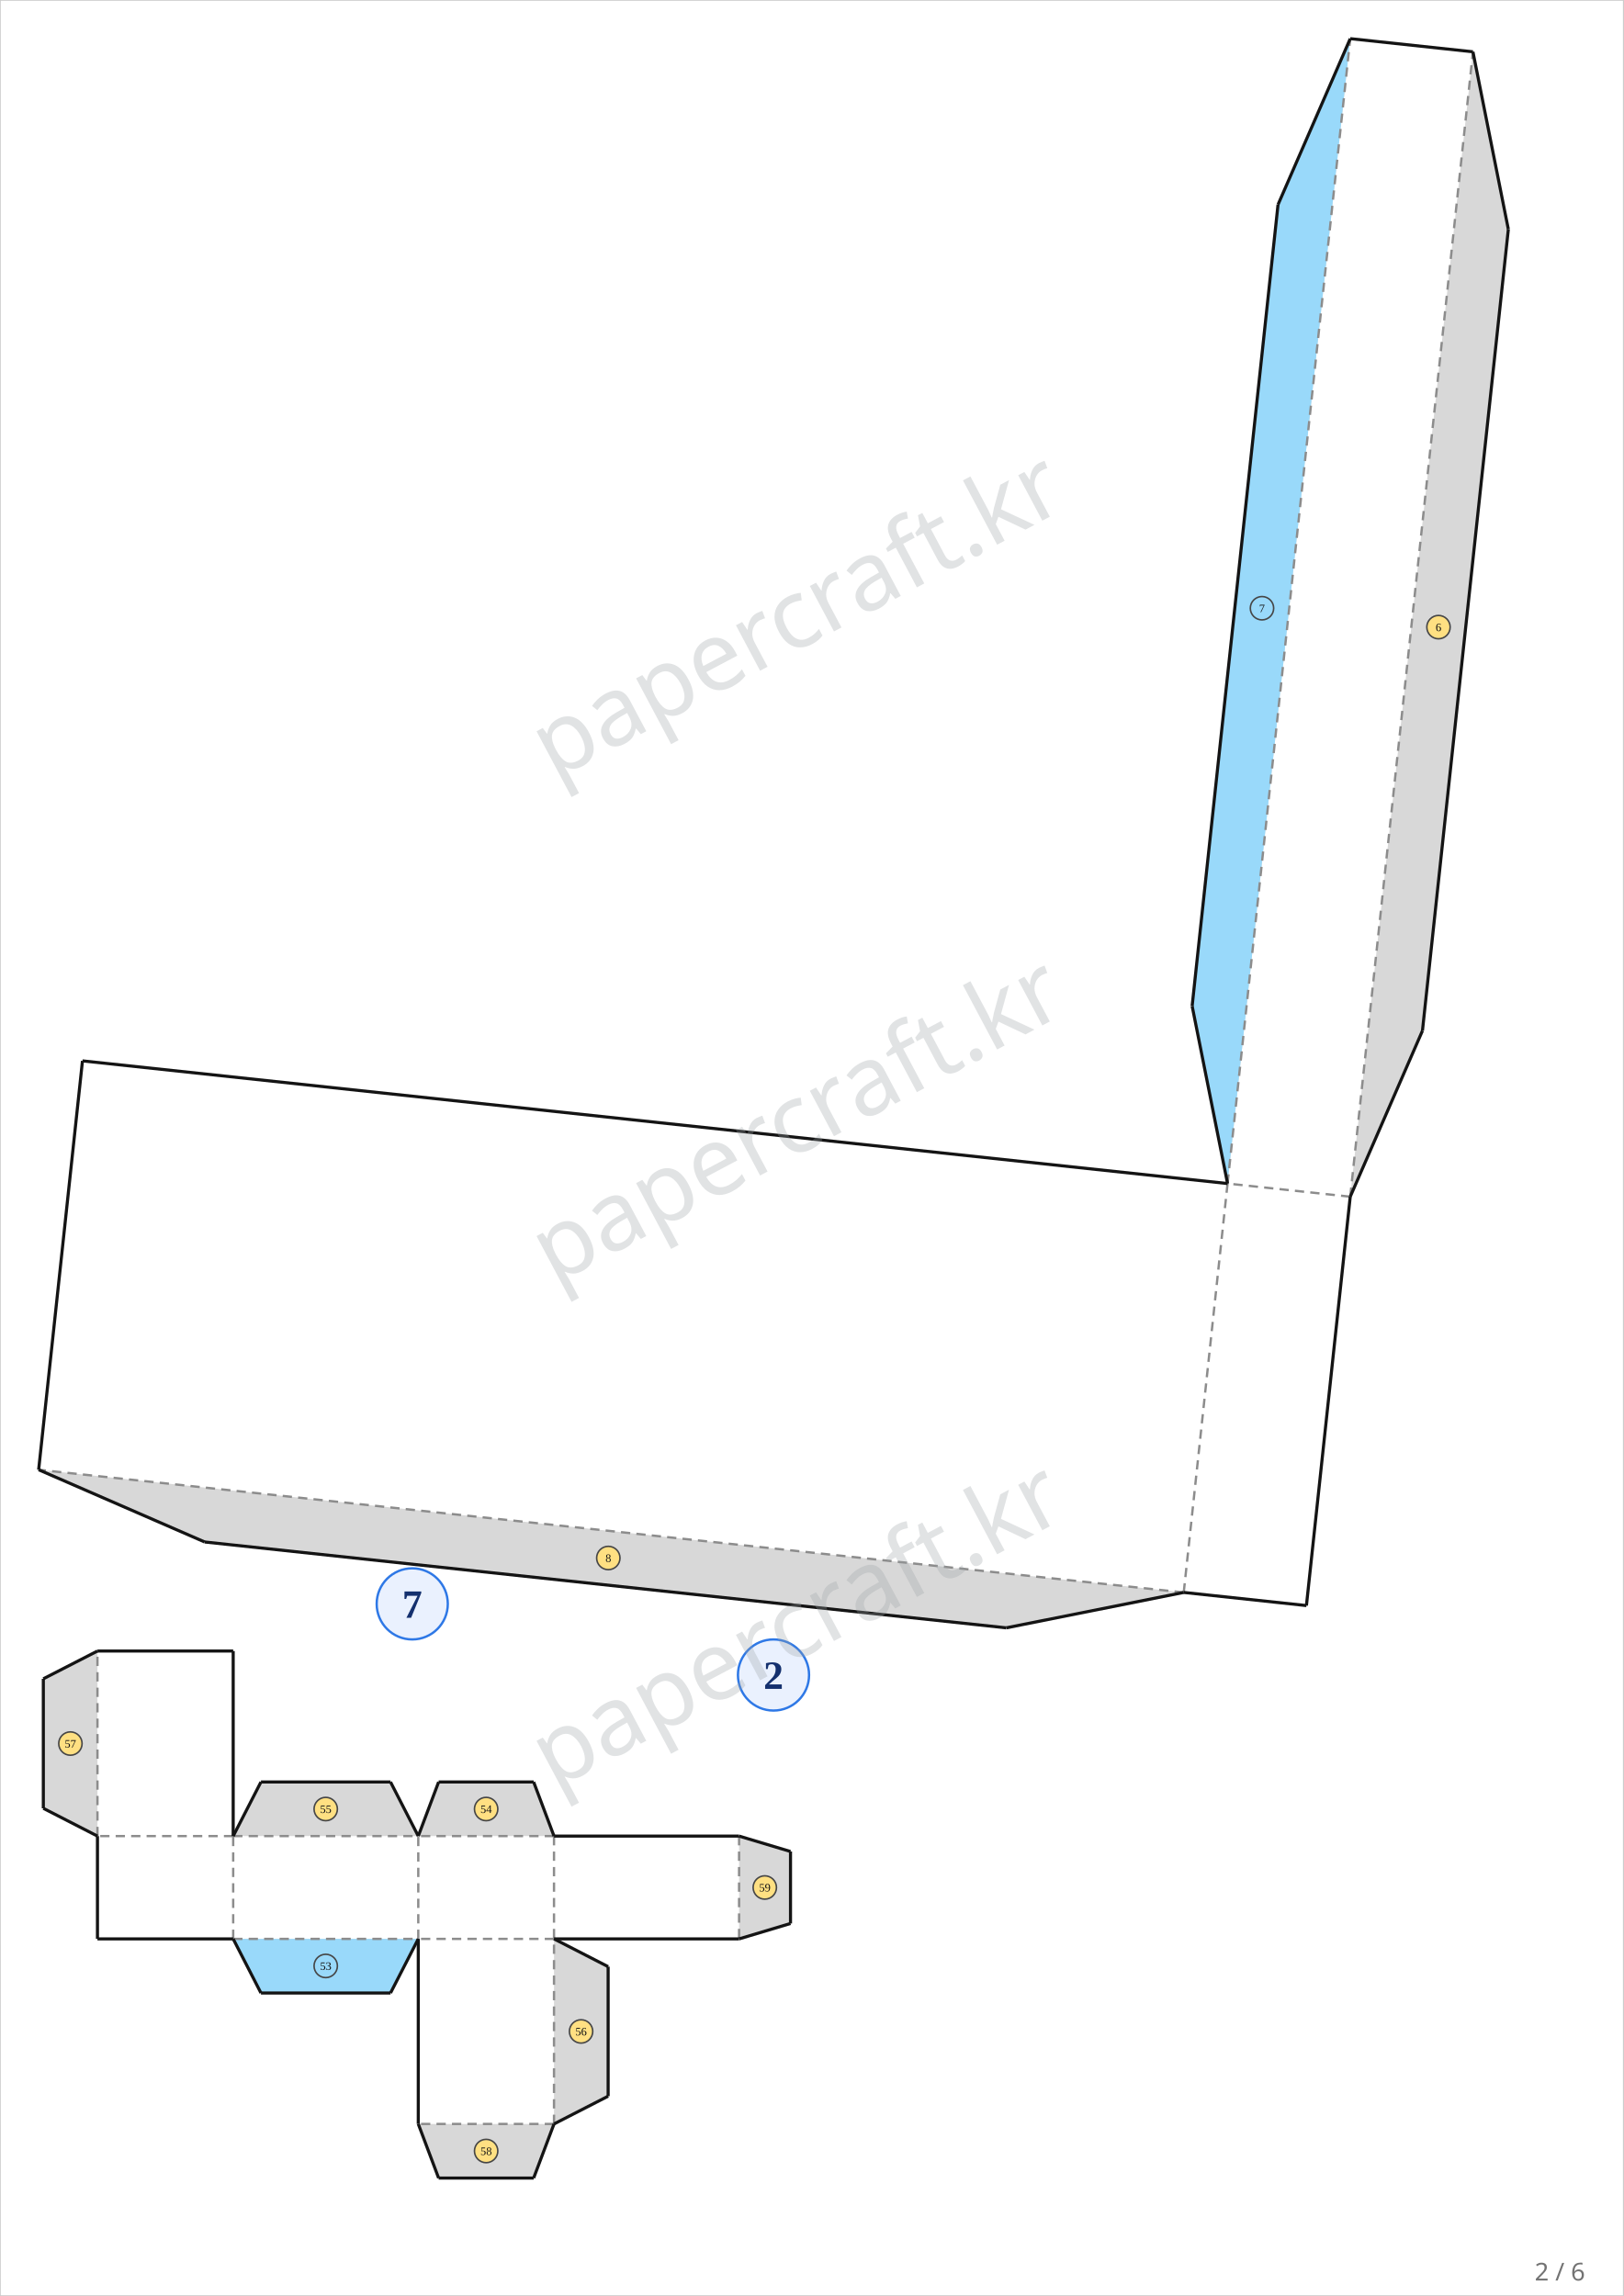
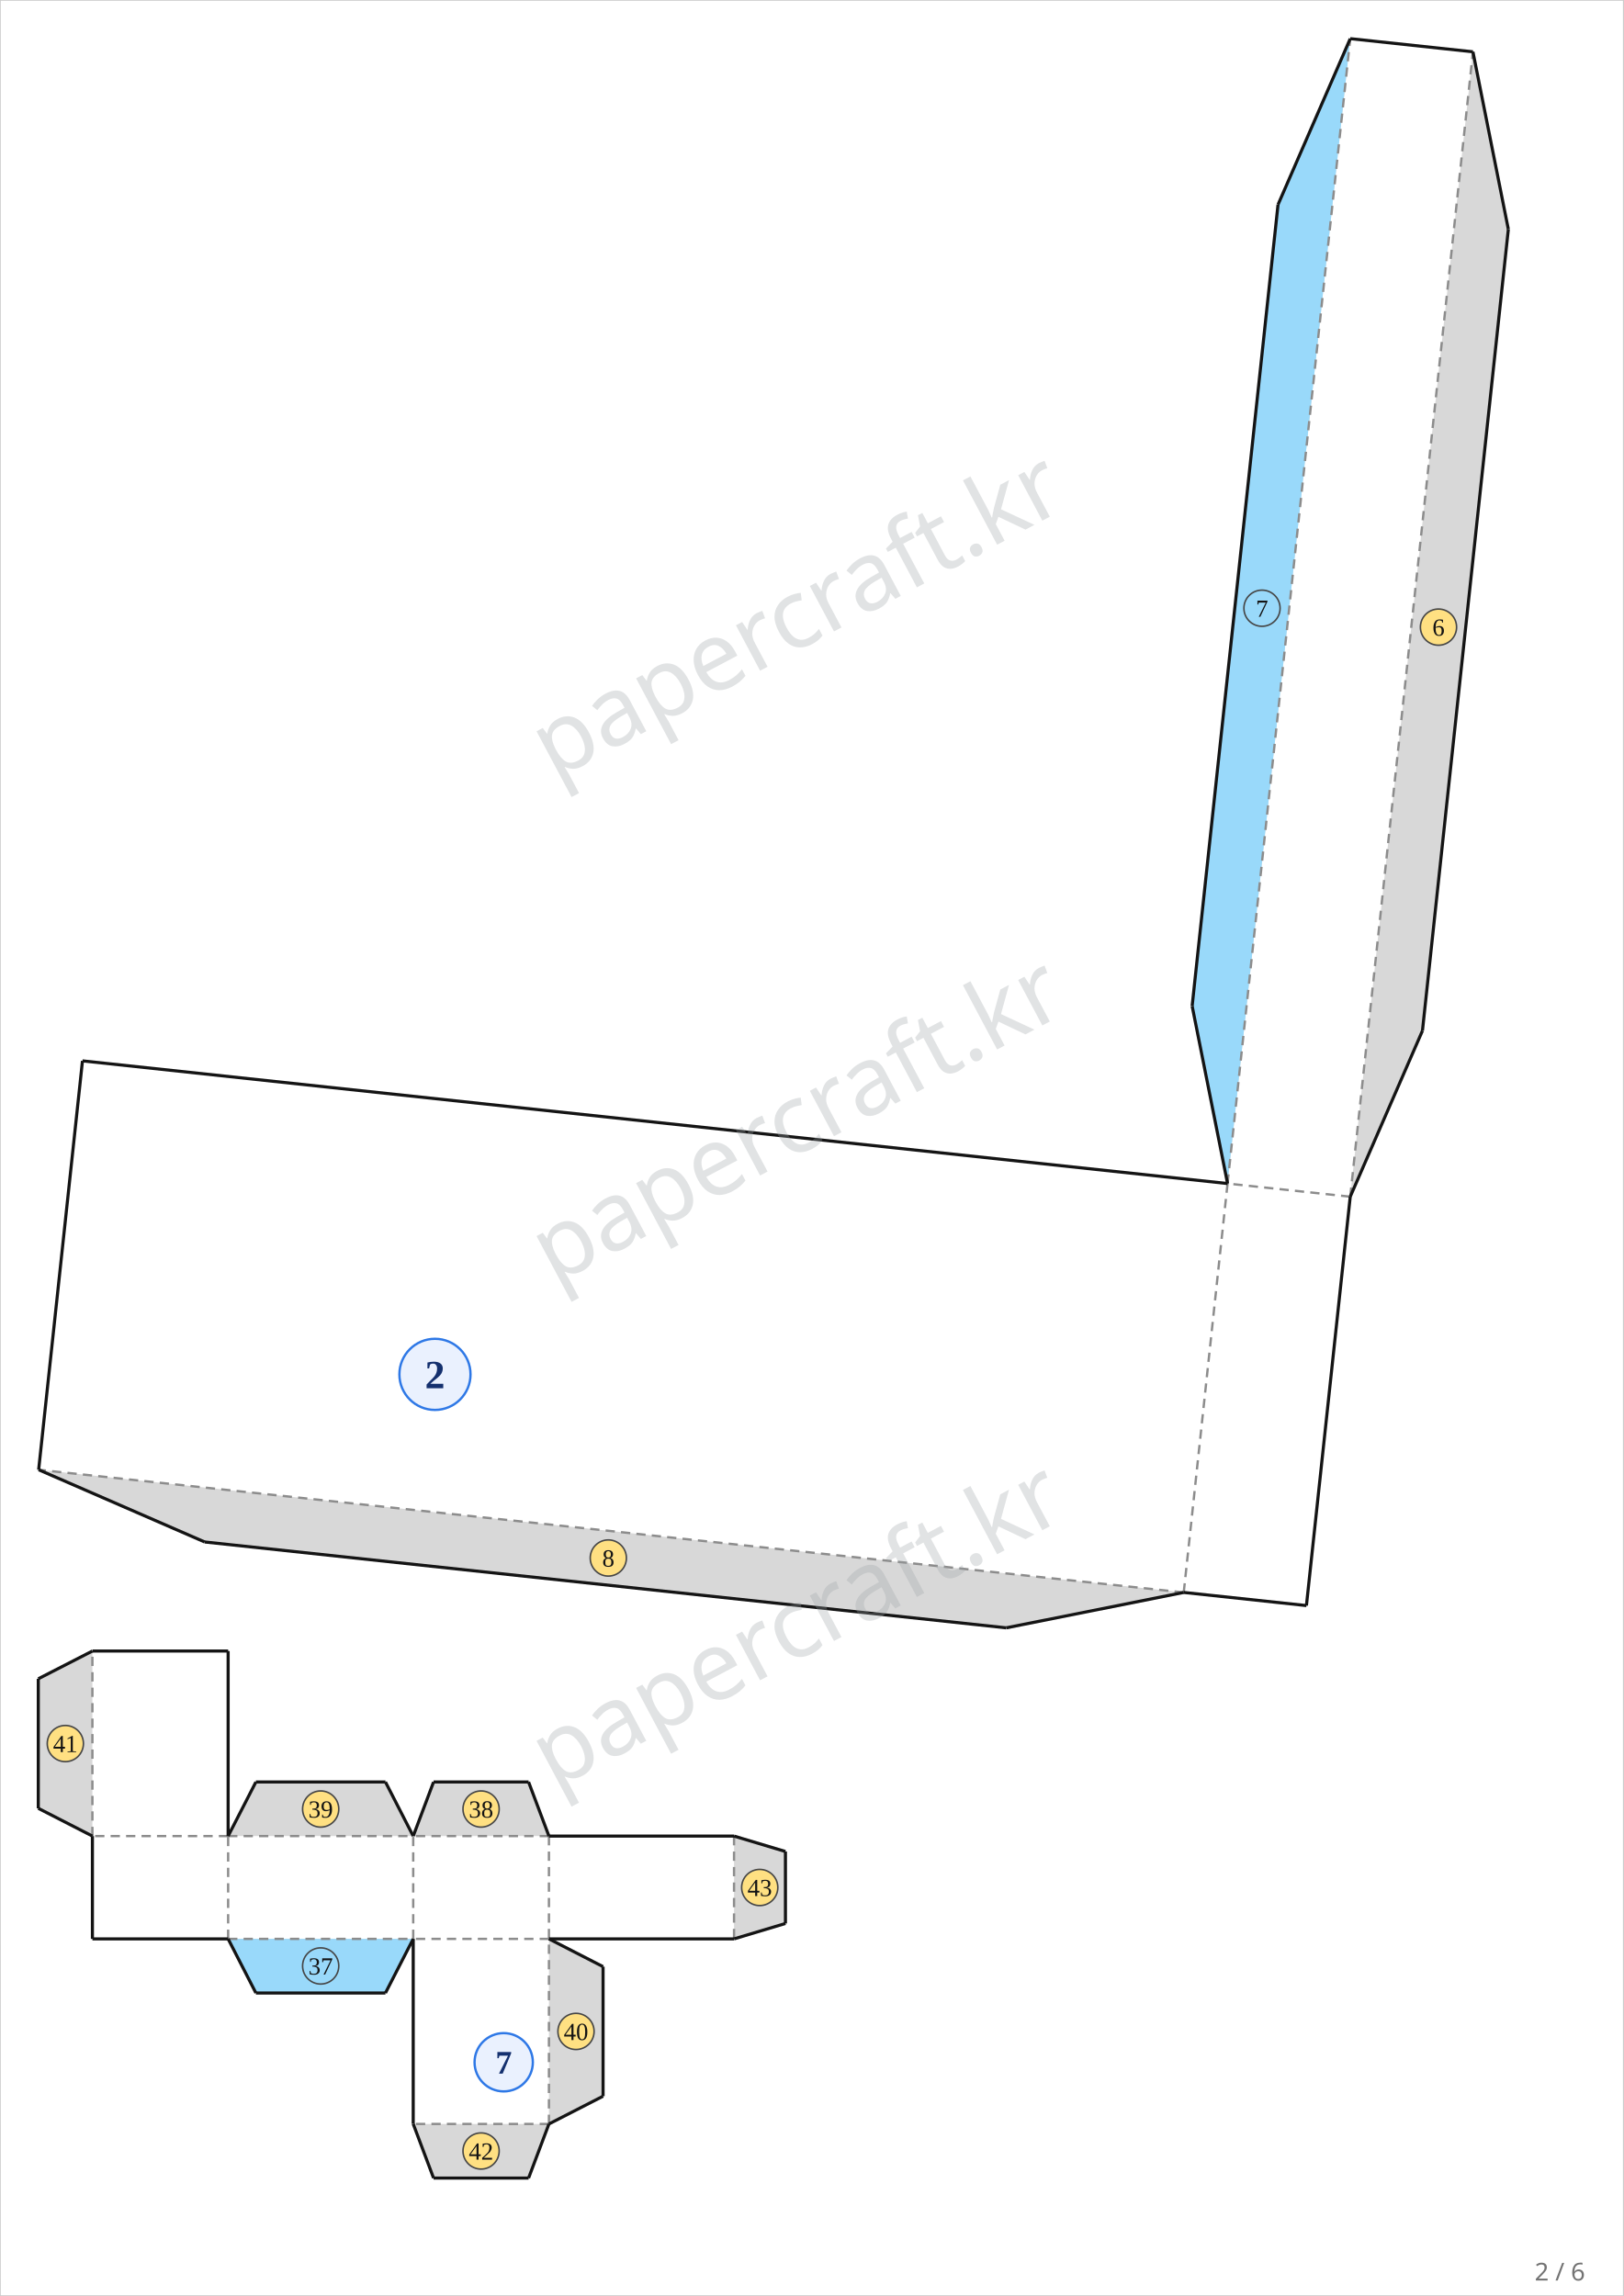
<svg xmlns="http://www.w3.org/2000/svg" width="210.00mm" height="297.00mm" viewBox="0 0 210.00 297.00">
  <rect x="0" y="0" width="210.00" height="297.00" fill="#ffffff" stroke="#cccccc" stroke-width="0.2" />
-   <polygon points="190.5,6.7 195.08,29.661 183.973,133.329 174.632,154.798" fill="rgb(216,216,216)" />
+   <polygon points="190.5,6.7 195.08,29.66 183.973,133.329 174.632,154.798" fill="rgb(216,216,216)" />
  <polygon points="174.632,5.0 165.292,26.469 154.185,130.137 158.765,153.098" fill="rgb(216,216,216)" />
  <polygon points="5.0,190.122 26.469,199.463 130.137,210.57 153.098,205.99" fill="rgb(216,216,216)" />
  <polygon points="174.632,5.0 165.292,26.469 154.185,130.137 158.765,153.098" fill="#99d9fa" />
  <line x1="174.632" y1="154.798" x2="158.765" y2="153.098" stroke="#8c8c8c" stroke-width="0.3" stroke-dasharray="1.2,0.8" />
  <line x1="158.765" y1="153.098" x2="153.098" y2="205.99" stroke="#8c8c8c" stroke-width="0.3" stroke-dasharray="1.2,0.8" />
  <line x1="174.632" y1="154.798" x2="190.5" y2="6.7" stroke="#8c8c8c" stroke-width="0.3" stroke-dasharray="1.2,0.8" />
  <line x1="158.765" y1="153.098" x2="174.632" y2="5.0" stroke="#8c8c8c" stroke-width="0.3" stroke-dasharray="1.2,0.8" />
  <line x1="153.098" y1="205.99" x2="5.0" y2="190.122" stroke="#8c8c8c" stroke-width="0.3" stroke-dasharray="1.2,0.8" />
  <line x1="174.632" y1="5.0" x2="190.5" y2="6.7" stroke="#141414" stroke-width="0.4" />
  <line x1="5.0" y1="190.122" x2="10.667" y2="137.23" stroke="#141414" stroke-width="0.4" />
  <line x1="10.667" y1="137.23" x2="158.765" y2="153.098" stroke="#141414" stroke-width="0.4" />
  <line x1="174.632" y1="154.798" x2="168.965" y2="207.69" stroke="#141414" stroke-width="0.4" />
  <line x1="168.965" y1="207.69" x2="153.098" y2="205.99" stroke="#141414" stroke-width="0.4" />
-   <line x1="190.5" y1="6.7" x2="195.08" y2="29.661" stroke="#141414" stroke-width="0.4" />
-   <line x1="195.08" y1="29.661" x2="183.973" y2="133.329" stroke="#141414" stroke-width="0.4" />
+   <line x1="190.5" y1="6.7" x2="195.08" y2="29.66" stroke="#141414" stroke-width="0.4" />
+   <line x1="195.08" y1="29.66" x2="183.973" y2="133.329" stroke="#141414" stroke-width="0.4" />
  <line x1="183.973" y1="133.329" x2="174.632" y2="154.798" stroke="#141414" stroke-width="0.4" />
  <line x1="174.632" y1="5.0" x2="165.292" y2="26.469" stroke="#141414" stroke-width="0.4" />
  <line x1="165.292" y1="26.469" x2="154.185" y2="130.137" stroke="#141414" stroke-width="0.4" />
  <line x1="154.185" y1="130.137" x2="158.765" y2="153.098" stroke="#141414" stroke-width="0.4" />
  <line x1="5.0" y1="190.122" x2="26.469" y2="199.463" stroke="#141414" stroke-width="0.4" />
  <line x1="26.469" y1="199.463" x2="130.137" y2="210.57" stroke="#141414" stroke-width="0.4" />
  <line x1="130.137" y1="210.57" x2="153.098" y2="205.99" stroke="#141414" stroke-width="0.4" />
-   <circle cx="186.046" cy="81.122" r="1.51" fill="#ffe082" stroke="#464646" stroke-width="0.2" />
-   <text x="186.046" y="81.64" font-size="1.48" text-anchor="middle" fill="#141414">6</text>
-   <circle cx="163.219" cy="78.676" r="1.51" fill="#99d9fa" stroke="#464646" stroke-width="0.2" />
-   <text x="163.219" y="79.19" font-size="1.48" text-anchor="middle" fill="#141414">7</text>
-   <circle cx="78.676" cy="201.536" r="1.51" fill="#ffe082" stroke="#464646" stroke-width="0.2" />
-   <text x="78.676" y="202.05" font-size="1.48" text-anchor="middle" fill="#141414">8</text>
-   <circle cx="100.04" cy="216.67" r="4.6" fill="#eaf1fe" stroke="#2e78e6" stroke-width="0.3" />
-   <text x="100.04" y="218.47" font-size="5.2" text-anchor="middle" fill="#14306e" font-weight="bold">2</text>
-   <polygon points="54.097,250.806 50.507,257.806 33.75,257.806 30.16,250.806" fill="rgb(216,216,216)" />
-   <polygon points="54.097,237.508 56.73,230.508 69.019,230.508 71.652,237.508" fill="rgb(216,216,216)" />
-   <polygon points="54.097,237.508 50.507,230.508 33.75,230.508 30.16,237.508" fill="rgb(216,216,216)" />
-   <polygon points="71.652,250.806 78.652,254.397 78.652,271.153 71.652,274.744" fill="rgb(216,216,216)" />
-   <polygon points="12.605,213.57 5.605,217.16 5.605,233.917 12.605,237.508" fill="rgb(216,216,216)" />
-   <polygon points="54.097,274.744 56.73,281.744 69.019,281.744 71.652,274.744" fill="rgb(216,216,216)" />
-   <polygon points="95.589,250.806 102.239,248.811 102.239,239.502 95.589,237.508" fill="rgb(216,216,216)" />
-   <polygon points="54.097,250.806 50.507,257.806 33.75,257.806 30.16,250.806" fill="#99d9fa" />
-   <line x1="54.097" y1="250.806" x2="54.097" y2="237.508" stroke="#8c8c8c" stroke-width="0.3" stroke-dasharray="1.2,0.8" />
-   <line x1="71.652" y1="250.806" x2="54.097" y2="250.806" stroke="#8c8c8c" stroke-width="0.3" stroke-dasharray="1.2,0.8" />
-   <line x1="71.652" y1="237.508" x2="71.652" y2="250.806" stroke="#8c8c8c" stroke-width="0.3" stroke-dasharray="1.2,0.8" />
-   <line x1="30.16" y1="250.806" x2="30.16" y2="237.508" stroke="#8c8c8c" stroke-width="0.3" stroke-dasharray="1.2,0.8" />
-   <line x1="30.16" y1="237.508" x2="12.605" y2="237.508" stroke="#8c8c8c" stroke-width="0.3" stroke-dasharray="1.2,0.8" />
-   <line x1="30.16" y1="250.806" x2="54.097" y2="250.806" stroke="#8c8c8c" stroke-width="0.3" stroke-dasharray="1.2,0.8" />
-   <line x1="71.652" y1="237.508" x2="54.097" y2="237.508" stroke="#8c8c8c" stroke-width="0.3" stroke-dasharray="1.2,0.8" />
-   <line x1="30.16" y1="237.508" x2="54.097" y2="237.508" stroke="#8c8c8c" stroke-width="0.3" stroke-dasharray="1.2,0.8" />
-   <line x1="71.652" y1="274.744" x2="71.652" y2="250.806" stroke="#8c8c8c" stroke-width="0.3" stroke-dasharray="1.2,0.8" />
-   <line x1="12.605" y1="237.508" x2="12.605" y2="213.57" stroke="#8c8c8c" stroke-width="0.3" stroke-dasharray="1.2,0.8" />
-   <line x1="71.652" y1="274.744" x2="54.097" y2="274.744" stroke="#8c8c8c" stroke-width="0.3" stroke-dasharray="1.2,0.8" />
-   <line x1="95.589" y1="237.508" x2="95.589" y2="250.806" stroke="#8c8c8c" stroke-width="0.3" stroke-dasharray="1.2,0.8" />
-   <line x1="54.097" y1="274.744" x2="54.097" y2="250.806" stroke="#141414" stroke-width="0.4" />
-   <line x1="12.605" y1="213.57" x2="30.16" y2="213.57" stroke="#141414" stroke-width="0.4" />
-   <line x1="30.16" y1="213.57" x2="30.16" y2="237.508" stroke="#141414" stroke-width="0.4" />
-   <line x1="95.589" y1="250.806" x2="71.652" y2="250.806" stroke="#141414" stroke-width="0.4" />
-   <line x1="71.652" y1="237.508" x2="95.589" y2="237.508" stroke="#141414" stroke-width="0.4" />
-   <line x1="30.16" y1="250.806" x2="12.605" y2="250.806" stroke="#141414" stroke-width="0.4" />
-   <line x1="12.605" y1="250.806" x2="12.605" y2="237.508" stroke="#141414" stroke-width="0.4" />
-   <line x1="54.097" y1="250.806" x2="50.507" y2="257.806" stroke="#141414" stroke-width="0.4" />
-   <line x1="50.507" y1="257.806" x2="33.75" y2="257.806" stroke="#141414" stroke-width="0.4" />
-   <line x1="33.75" y1="257.806" x2="30.16" y2="250.806" stroke="#141414" stroke-width="0.4" />
-   <line x1="54.097" y1="237.508" x2="56.73" y2="230.508" stroke="#141414" stroke-width="0.4" />
-   <line x1="56.73" y1="230.508" x2="69.019" y2="230.508" stroke="#141414" stroke-width="0.4" />
-   <line x1="69.019" y1="230.508" x2="71.652" y2="237.508" stroke="#141414" stroke-width="0.4" />
-   <line x1="54.097" y1="237.508" x2="50.507" y2="230.508" stroke="#141414" stroke-width="0.4" />
-   <line x1="50.507" y1="230.508" x2="33.75" y2="230.508" stroke="#141414" stroke-width="0.4" />
-   <line x1="33.75" y1="230.508" x2="30.16" y2="237.508" stroke="#141414" stroke-width="0.4" />
-   <line x1="71.652" y1="250.806" x2="78.652" y2="254.397" stroke="#141414" stroke-width="0.4" />
-   <line x1="78.652" y1="254.397" x2="78.652" y2="271.153" stroke="#141414" stroke-width="0.4" />
-   <line x1="78.652" y1="271.153" x2="71.652" y2="274.744" stroke="#141414" stroke-width="0.4" />
-   <line x1="12.605" y1="213.57" x2="5.605" y2="217.16" stroke="#141414" stroke-width="0.4" />
-   <line x1="5.605" y1="217.16" x2="5.605" y2="233.917" stroke="#141414" stroke-width="0.4" />
-   <line x1="5.605" y1="233.917" x2="12.605" y2="237.508" stroke="#141414" stroke-width="0.4" />
-   <line x1="54.097" y1="274.744" x2="56.73" y2="281.744" stroke="#141414" stroke-width="0.4" />
-   <line x1="56.73" y1="281.744" x2="69.019" y2="281.744" stroke="#141414" stroke-width="0.4" />
-   <line x1="69.019" y1="281.744" x2="71.652" y2="274.744" stroke="#141414" stroke-width="0.4" />
-   <line x1="95.589" y1="250.806" x2="102.239" y2="248.811" stroke="#141414" stroke-width="0.4" />
-   <line x1="102.239" y1="248.811" x2="102.239" y2="239.502" stroke="#141414" stroke-width="0.4" />
-   <line x1="102.239" y1="239.502" x2="95.589" y2="237.508" stroke="#141414" stroke-width="0.4" />
-   <circle cx="42.128" cy="254.306" r="1.51" fill="#99d9fa" stroke="#464646" stroke-width="0.2" />
-   <text x="42.128" y="254.82" font-size="1.48" text-anchor="middle" fill="#141414">53</text>
-   <circle cx="62.874" cy="234.008" r="1.51" fill="#ffe082" stroke="#464646" stroke-width="0.2" />
-   <text x="62.874" y="234.52" font-size="1.48" text-anchor="middle" fill="#141414">54</text>
-   <circle cx="42.128" cy="234.008" r="1.51" fill="#ffe082" stroke="#464646" stroke-width="0.2" />
-   <text x="42.128" y="234.52" font-size="1.48" text-anchor="middle" fill="#141414">55</text>
-   <circle cx="75.152" cy="262.775" r="1.51" fill="#ffe082" stroke="#464646" stroke-width="0.2" />
-   <text x="75.152" y="263.29" font-size="1.48" text-anchor="middle" fill="#141414">56</text>
-   <circle cx="9.105" cy="225.539" r="1.51" fill="#ffe082" stroke="#464646" stroke-width="0.2" />
-   <text x="9.105" y="226.06" font-size="1.48" text-anchor="middle" fill="#141414">57</text>
-   <circle cx="62.874" cy="278.244" r="1.51" fill="#ffe082" stroke="#464646" stroke-width="0.2" />
-   <text x="62.874" y="278.76" font-size="1.48" text-anchor="middle" fill="#141414">58</text>
-   <circle cx="98.914" cy="244.157" r="1.51" fill="#ffe082" stroke="#464646" stroke-width="0.2" />
-   <text x="98.914" y="244.67" font-size="1.48" text-anchor="middle" fill="#141414">59</text>
-   <circle cx="53.317" cy="207.47" r="4.6" fill="#eaf1fe" stroke="#2e78e6" stroke-width="0.3" />
-   <text x="53.317" y="209.27" font-size="5.2" text-anchor="middle" fill="#14306e" font-weight="bold">7</text>
+   <circle cx="186.046" cy="81.122" r="2.34" fill="#ffe082" stroke="#464646" stroke-width="0.2" />
+   <text x="186.046" y="82.23" font-size="3.18" text-anchor="middle" fill="#141414">6</text>
+   <circle cx="163.219" cy="78.676" r="2.34" fill="#99d9fa" stroke="#464646" stroke-width="0.2" />
+   <text x="163.219" y="79.79" font-size="3.18" text-anchor="middle" fill="#141414">7</text>
+   <circle cx="78.676" cy="201.536" r="2.34" fill="#ffe082" stroke="#464646" stroke-width="0.2" />
+   <text x="78.676" y="202.65" font-size="3.18" text-anchor="middle" fill="#141414">8</text>
+   <circle cx="56.255" cy="177.781" r="4.60" fill="#eaf1fe" stroke="#2e78e6" stroke-width="0.3" />
+   <text x="56.255" y="179.58" font-size="5.20" text-anchor="middle" fill="#14306e" font-weight="bold">2</text>
+   <polygon points="53.443,250.806 49.852,257.806 33.096,257.806 29.505,250.806" fill="rgb(216,216,216)" />
+   <polygon points="53.443,237.507 56.076,230.507 68.364,230.507 70.997,237.507" fill="rgb(216,216,216)" />
+   <polygon points="53.443,237.507 49.852,230.507 33.096,230.507 29.505,237.507" fill="rgb(216,216,216)" />
+   <polygon points="70.997,250.806 77.997,254.397 77.997,271.153 70.997,274.744" fill="rgb(216,216,216)" />
+   <polygon points="11.951,213.57 4.951,217.16 4.951,233.917 11.951,237.507" fill="rgb(216,216,216)" />
+   <polygon points="53.443,274.744 56.076,281.744 68.364,281.744 70.997,274.744" fill="rgb(216,216,216)" />
+   <polygon points="94.935,250.806 101.584,248.811 101.584,239.502 94.935,237.507" fill="rgb(216,216,216)" />
+   <polygon points="53.443,250.806 49.852,257.806 33.096,257.806 29.505,250.806" fill="#99d9fa" />
+   <line x1="53.443" y1="250.806" x2="53.443" y2="237.507" stroke="#8c8c8c" stroke-width="0.3" stroke-dasharray="1.2,0.8" />
+   <line x1="70.997" y1="250.806" x2="53.443" y2="250.806" stroke="#8c8c8c" stroke-width="0.3" stroke-dasharray="1.2,0.8" />
+   <line x1="70.997" y1="237.507" x2="70.997" y2="250.806" stroke="#8c8c8c" stroke-width="0.3" stroke-dasharray="1.2,0.8" />
+   <line x1="29.505" y1="250.806" x2="29.505" y2="237.507" stroke="#8c8c8c" stroke-width="0.3" stroke-dasharray="1.2,0.8" />
+   <line x1="29.505" y1="237.507" x2="11.951" y2="237.507" stroke="#8c8c8c" stroke-width="0.3" stroke-dasharray="1.2,0.8" />
+   <line x1="29.505" y1="250.806" x2="53.443" y2="250.806" stroke="#8c8c8c" stroke-width="0.3" stroke-dasharray="1.2,0.8" />
+   <line x1="70.997" y1="237.507" x2="53.443" y2="237.507" stroke="#8c8c8c" stroke-width="0.3" stroke-dasharray="1.2,0.8" />
+   <line x1="29.505" y1="237.507" x2="53.443" y2="237.507" stroke="#8c8c8c" stroke-width="0.3" stroke-dasharray="1.2,0.8" />
+   <line x1="70.997" y1="274.744" x2="70.997" y2="250.806" stroke="#8c8c8c" stroke-width="0.3" stroke-dasharray="1.2,0.8" />
+   <line x1="11.951" y1="237.507" x2="11.951" y2="213.57" stroke="#8c8c8c" stroke-width="0.3" stroke-dasharray="1.2,0.8" />
+   <line x1="70.997" y1="274.744" x2="53.443" y2="274.744" stroke="#8c8c8c" stroke-width="0.3" stroke-dasharray="1.2,0.8" />
+   <line x1="94.935" y1="237.507" x2="94.935" y2="250.806" stroke="#8c8c8c" stroke-width="0.3" stroke-dasharray="1.2,0.8" />
+   <line x1="53.443" y1="274.744" x2="53.443" y2="250.806" stroke="#141414" stroke-width="0.4" />
+   <line x1="11.951" y1="213.57" x2="29.505" y2="213.57" stroke="#141414" stroke-width="0.4" />
+   <line x1="29.505" y1="213.57" x2="29.505" y2="237.507" stroke="#141414" stroke-width="0.4" />
+   <line x1="94.935" y1="250.806" x2="70.997" y2="250.806" stroke="#141414" stroke-width="0.4" />
+   <line x1="70.997" y1="237.507" x2="94.935" y2="237.507" stroke="#141414" stroke-width="0.4" />
+   <line x1="29.505" y1="250.806" x2="11.951" y2="250.806" stroke="#141414" stroke-width="0.4" />
+   <line x1="11.951" y1="250.806" x2="11.951" y2="237.507" stroke="#141414" stroke-width="0.4" />
+   <line x1="53.443" y1="250.806" x2="49.852" y2="257.806" stroke="#141414" stroke-width="0.4" />
+   <line x1="49.852" y1="257.806" x2="33.096" y2="257.806" stroke="#141414" stroke-width="0.4" />
+   <line x1="33.096" y1="257.806" x2="29.505" y2="250.806" stroke="#141414" stroke-width="0.4" />
+   <line x1="53.443" y1="237.507" x2="56.076" y2="230.507" stroke="#141414" stroke-width="0.4" />
+   <line x1="56.076" y1="230.507" x2="68.364" y2="230.507" stroke="#141414" stroke-width="0.4" />
+   <line x1="68.364" y1="230.507" x2="70.997" y2="237.507" stroke="#141414" stroke-width="0.4" />
+   <line x1="53.443" y1="237.507" x2="49.852" y2="230.507" stroke="#141414" stroke-width="0.4" />
+   <line x1="49.852" y1="230.507" x2="33.096" y2="230.507" stroke="#141414" stroke-width="0.4" />
+   <line x1="33.096" y1="230.507" x2="29.505" y2="237.507" stroke="#141414" stroke-width="0.4" />
+   <line x1="70.997" y1="250.806" x2="77.997" y2="254.397" stroke="#141414" stroke-width="0.4" />
+   <line x1="77.997" y1="254.397" x2="77.997" y2="271.153" stroke="#141414" stroke-width="0.4" />
+   <line x1="77.997" y1="271.153" x2="70.997" y2="274.744" stroke="#141414" stroke-width="0.4" />
+   <line x1="11.951" y1="213.57" x2="4.951" y2="217.16" stroke="#141414" stroke-width="0.4" />
+   <line x1="4.951" y1="217.16" x2="4.951" y2="233.917" stroke="#141414" stroke-width="0.4" />
+   <line x1="4.951" y1="233.917" x2="11.951" y2="237.507" stroke="#141414" stroke-width="0.4" />
+   <line x1="53.443" y1="274.744" x2="56.076" y2="281.744" stroke="#141414" stroke-width="0.4" />
+   <line x1="56.076" y1="281.744" x2="68.364" y2="281.744" stroke="#141414" stroke-width="0.4" />
+   <line x1="68.364" y1="281.744" x2="70.997" y2="274.744" stroke="#141414" stroke-width="0.4" />
+   <line x1="94.935" y1="250.806" x2="101.584" y2="248.811" stroke="#141414" stroke-width="0.4" />
+   <line x1="101.584" y1="248.811" x2="101.584" y2="239.502" stroke="#141414" stroke-width="0.4" />
+   <line x1="101.584" y1="239.502" x2="94.935" y2="237.507" stroke="#141414" stroke-width="0.4" />
+   <circle cx="41.474" cy="254.306" r="2.34" fill="#99d9fa" stroke="#464646" stroke-width="0.2" />
+   <text x="41.474" y="255.42" font-size="3.18" text-anchor="middle" fill="#141414">37</text>
+   <circle cx="62.22" cy="234.007" r="2.34" fill="#ffe082" stroke="#464646" stroke-width="0.2" />
+   <text x="62.22" y="235.12" font-size="3.18" text-anchor="middle" fill="#141414">38</text>
+   <circle cx="41.474" cy="234.007" r="2.34" fill="#ffe082" stroke="#464646" stroke-width="0.2" />
+   <text x="41.474" y="235.12" font-size="3.18" text-anchor="middle" fill="#141414">39</text>
+   <circle cx="74.497" cy="262.775" r="2.34" fill="#ffe082" stroke="#464646" stroke-width="0.2" />
+   <text x="74.497" y="263.89" font-size="3.18" text-anchor="middle" fill="#141414">40</text>
+   <circle cx="8.451" cy="225.539" r="2.34" fill="#ffe082" stroke="#464646" stroke-width="0.2" />
+   <text x="8.451" y="226.65" font-size="3.18" text-anchor="middle" fill="#141414">41</text>
+   <circle cx="62.22" cy="278.244" r="2.34" fill="#ffe082" stroke="#464646" stroke-width="0.2" />
+   <text x="62.22" y="279.36" font-size="3.18" text-anchor="middle" fill="#141414">42</text>
+   <circle cx="98.259" cy="244.157" r="2.34" fill="#ffe082" stroke="#464646" stroke-width="0.2" />
+   <text x="98.259" y="245.27" font-size="3.18" text-anchor="middle" fill="#141414">43</text>
+   <circle cx="65.146" cy="266.765" r="3.77" fill="#eaf1fe" stroke="#2e78e6" stroke-width="0.3" />
+   <text x="65.146" y="268.24" font-size="4.27" text-anchor="middle" fill="#14306e" font-weight="bold">7</text>
  <text x="205.0" y="295.0" font-size="3.2" text-anchor="end" fill="#737373" font-family="sans-serif">2 / 6</text>
  <g pointer-events="none">
    <text x="105.0" y="83.2" text-anchor="middle" font-family="sans-serif" font-size="12.4" fill="#9aa0a6" fill-opacity="0.3" transform="rotate(-28 105.0 83.2)">papercraft.kr</text>
    <text x="105.0" y="148.5" text-anchor="middle" font-family="sans-serif" font-size="12.4" fill="#9aa0a6" fill-opacity="0.3" transform="rotate(-28 105.0 148.5)">papercraft.kr</text>
    <text x="105.0" y="213.8" text-anchor="middle" font-family="sans-serif" font-size="12.4" fill="#9aa0a6" fill-opacity="0.3" transform="rotate(-28 105.0 213.8)">papercraft.kr</text>
  </g>
</svg>
